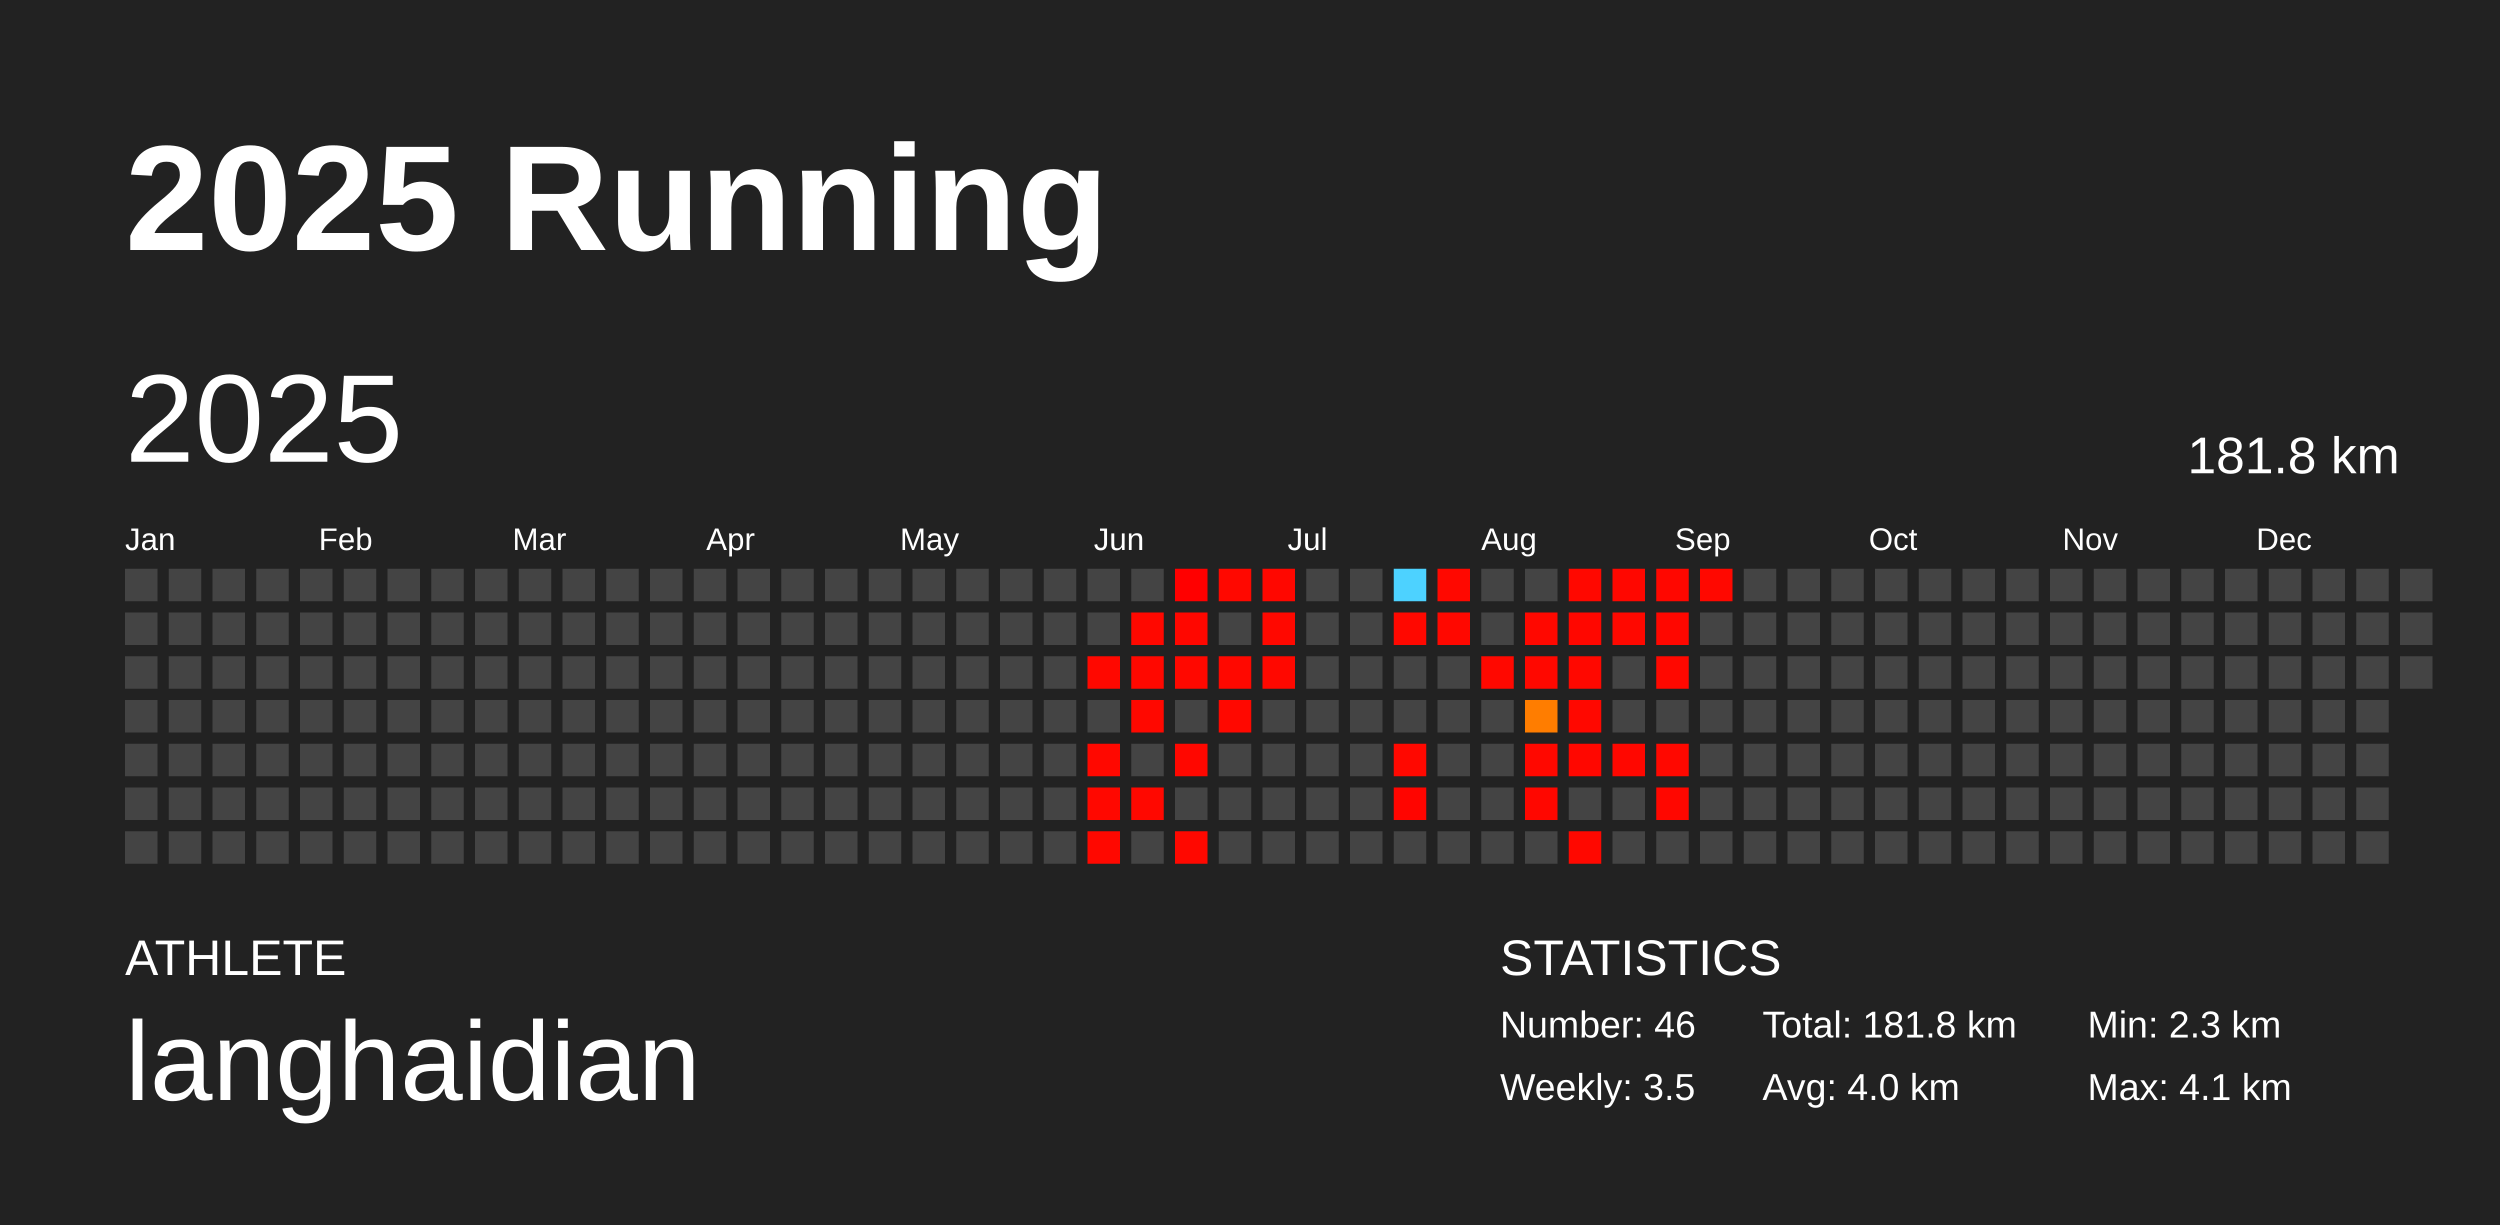
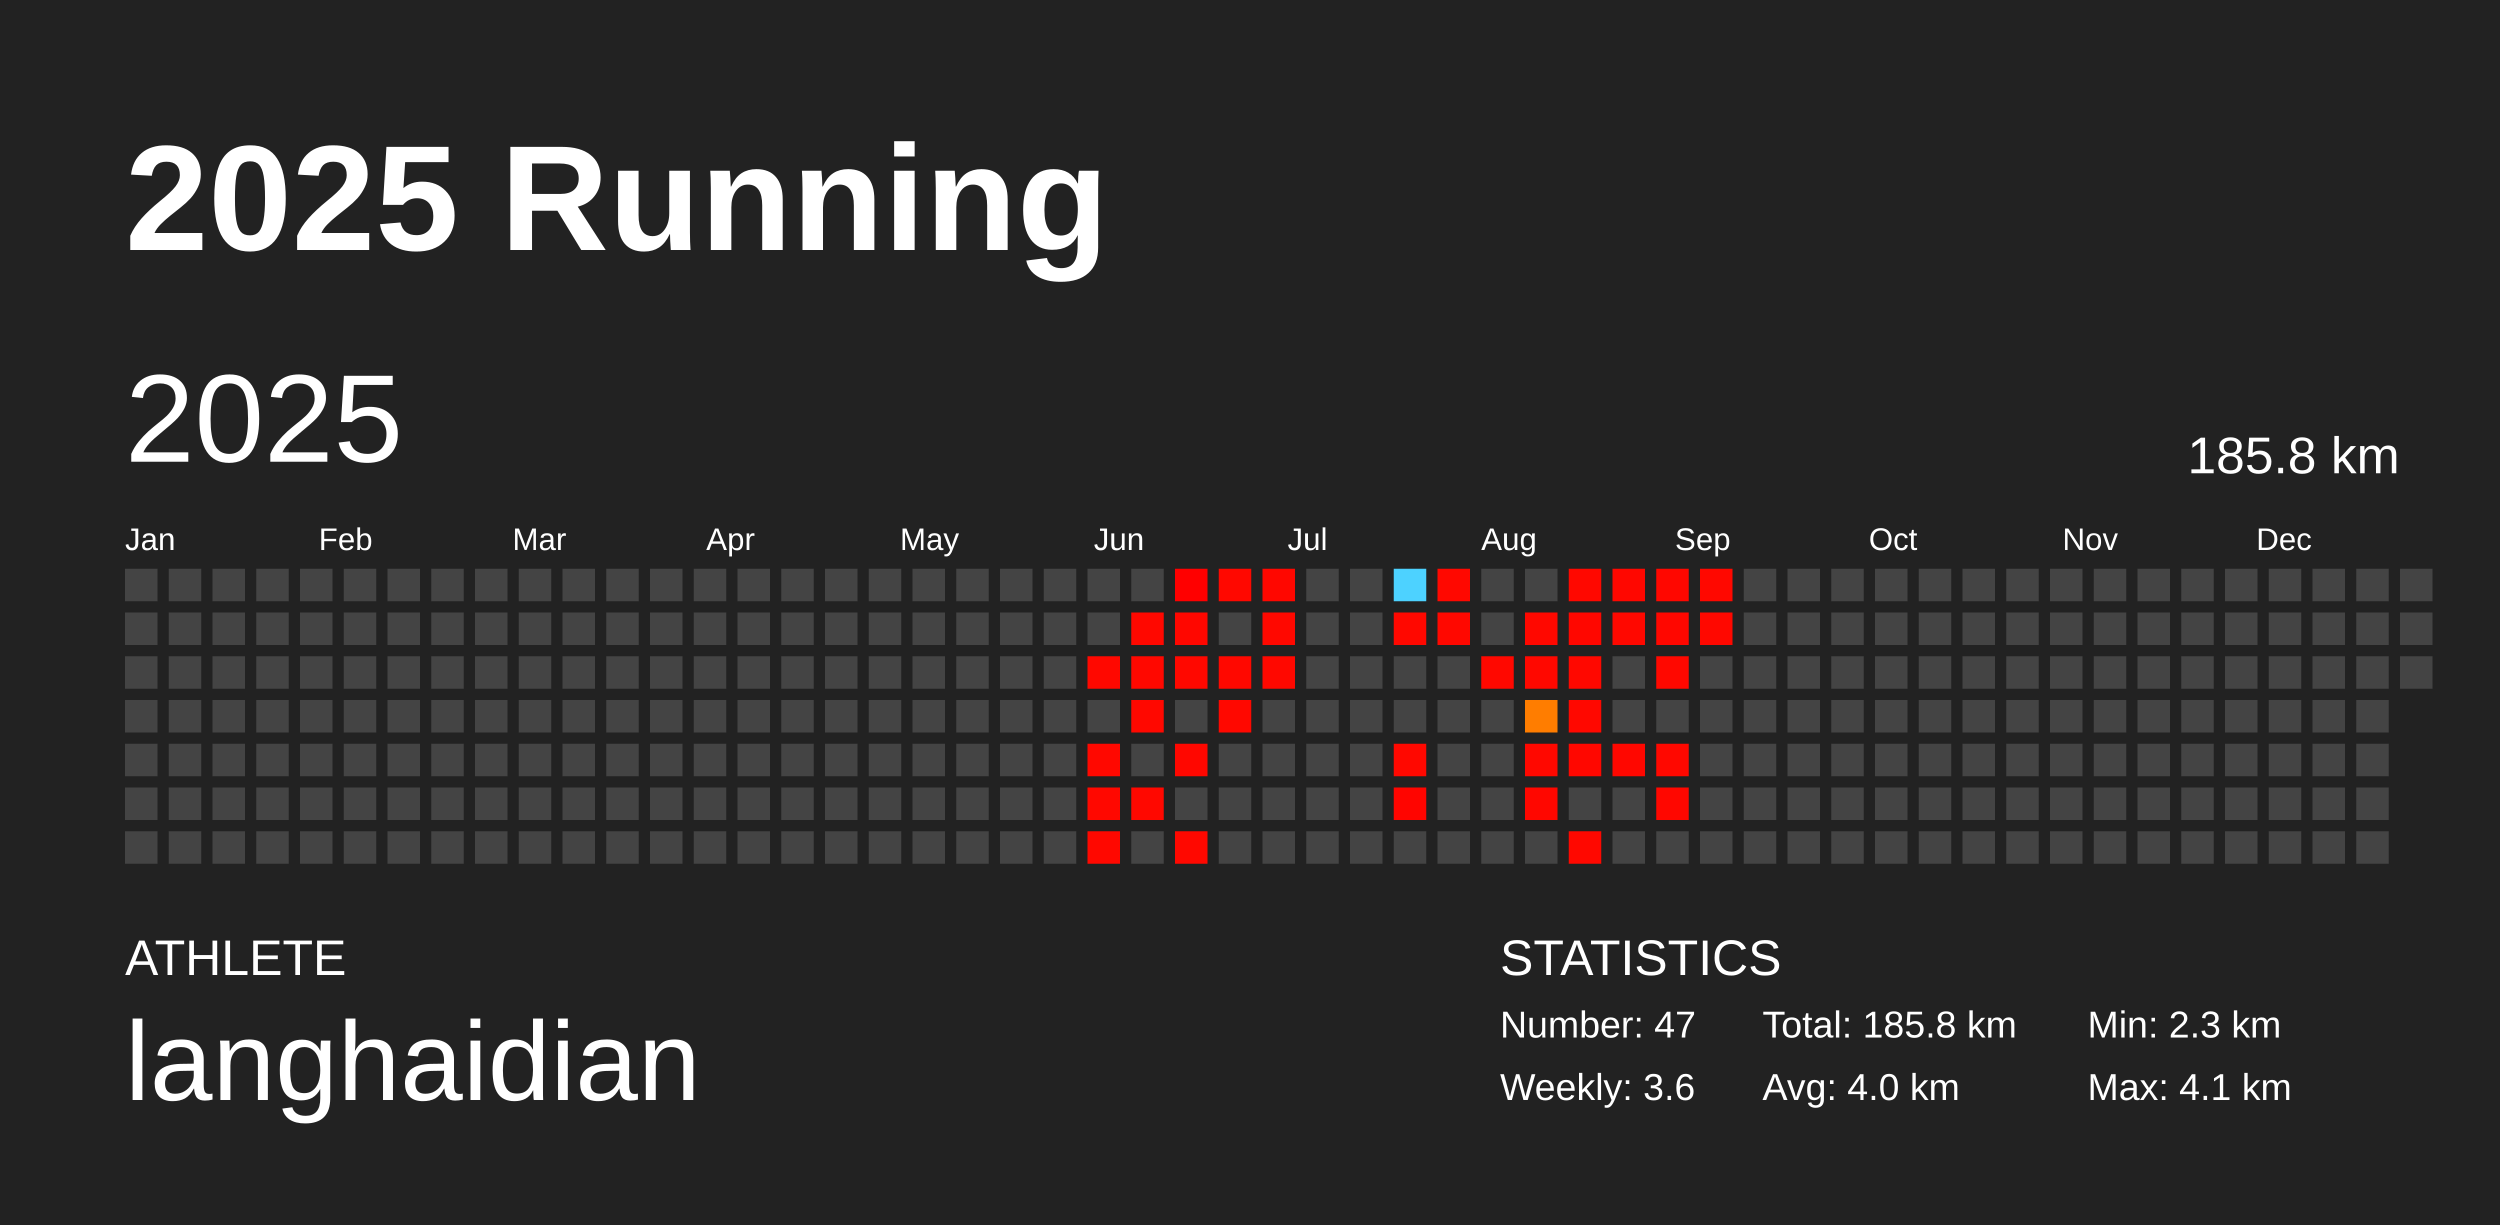
<svg xmlns="http://www.w3.org/2000/svg" baseProfile="full" height="98mm" version="1.1" viewBox="0,0,200,98" width="200mm">
  <defs />
  <rect fill="#222222" height="98" width="200" x="0" y="0" />
  <text fill="#FFFFFF" style="font-size:12px; font-family:Arial; font-weight:bold;" x="10" y="20">2025 Running</text>
  <text fill="#FFFFFF" style="font-size:4px; font-family:Arial" x="10" y="78">ATHLETE</text>
  <text fill="#FFFFFF" style="font-size:9px; font-family:Arial" x="10" y="88">langhaidian</text>
  <text fill="#FFFFFF" style="font-size:4px; font-family:Arial" x="120" y="78">STATISTICS</text>
-   <text fill="#FFFFFF" style="font-size:3px; font-family:Arial" x="120" y="83">Number: 46</text>
-   <text fill="#FFFFFF" style="font-size:3px; font-family:Arial" x="120" y="88">Weekly: 3.5</text>
-   <text fill="#FFFFFF" style="font-size:3px; font-family:Arial" x="141" y="83">Total: 181.8 km</text>
+   <text fill="#FFFFFF" style="font-size:3px; font-family:Arial" x="120" y="83">Number: 47</text>
+   <text fill="#FFFFFF" style="font-size:3px; font-family:Arial" x="120" y="88">Weekly: 3.6</text>
+   <text fill="#FFFFFF" style="font-size:3px; font-family:Arial" x="141" y="83">Total: 185.8 km</text>
  <text fill="#FFFFFF" style="font-size:3px; font-family:Arial" x="141" y="88">Avg: 4.0 km</text>
  <text fill="#FFFFFF" style="font-size:3px; font-family:Arial" x="167" y="83">Min: 2.3 km</text>
  <text fill="#FFFFFF" style="font-size:3px; font-family:Arial" x="167" y="88">Max: 4.1 km</text>
  <text dominant-baseline="hanging" fill="#FFFFFF" style="font-size:10.0px; font-family:Arial;" x="10" y="30">2025</text>
-   <text dominant-baseline="hanging" fill="#FFFFFF" style="font-size:4.125px; font-family:Arial;" x="175" y="35">181.8 km</text>
+   <text dominant-baseline="hanging" fill="#FFFFFF" style="font-size:4.125px; font-family:Arial;" x="175" y="35">185.8 km</text>
  <text fill="#FFFFFF" style="font-size:2.5px; font-family:Arial" x="10.0" y="44">Jan</text>
  <text fill="#FFFFFF" style="font-size:2.5px; font-family:Arial" x="25.5" y="44">Feb</text>
  <text fill="#FFFFFF" style="font-size:2.5px; font-family:Arial" x="41.0" y="44">Mar</text>
  <text fill="#FFFFFF" style="font-size:2.5px; font-family:Arial" x="56.5" y="44">Apr</text>
  <text fill="#FFFFFF" style="font-size:2.5px; font-family:Arial" x="72.0" y="44">May</text>
  <text fill="#FFFFFF" style="font-size:2.5px; font-family:Arial" x="87.5" y="44">Jun</text>
  <text fill="#FFFFFF" style="font-size:2.5px; font-family:Arial" x="103.0" y="44">Jul</text>
  <text fill="#FFFFFF" style="font-size:2.5px; font-family:Arial" x="118.5" y="44">Aug</text>
  <text fill="#FFFFFF" style="font-size:2.5px; font-family:Arial" x="134.0" y="44">Sep</text>
  <text fill="#FFFFFF" style="font-size:2.5px; font-family:Arial" x="149.5" y="44">Oct</text>
  <text fill="#FFFFFF" style="font-size:2.5px; font-family:Arial" x="165.0" y="44">Nov</text>
  <text fill="#FFFFFF" style="font-size:2.5px; font-family:Arial" x="180.5" y="44">Dec</text>
  <rect fill="#444444" height="2.6" width="2.6" x="10.0" y="45.5" />
  <rect fill="#444444" height="2.6" width="2.6" x="10.0" y="49.0" />
  <rect fill="#444444" height="2.6" width="2.6" x="10.0" y="52.5" />
  <rect fill="#444444" height="2.6" width="2.6" x="10.0" y="56.0" />
  <rect fill="#444444" height="2.6" width="2.6" x="10.0" y="59.5" />
  <rect fill="#444444" height="2.6" width="2.6" x="10.0" y="63.0" />
  <rect fill="#444444" height="2.6" width="2.6" x="10.0" y="66.5" />
  <rect fill="#444444" height="2.6" width="2.6" x="13.5" y="45.5" />
  <rect fill="#444444" height="2.6" width="2.6" x="13.5" y="49.0" />
  <rect fill="#444444" height="2.6" width="2.6" x="13.5" y="52.5" />
  <rect fill="#444444" height="2.6" width="2.6" x="13.5" y="56.0" />
  <rect fill="#444444" height="2.6" width="2.6" x="13.5" y="59.5" />
  <rect fill="#444444" height="2.6" width="2.6" x="13.5" y="63.0" />
  <rect fill="#444444" height="2.6" width="2.6" x="13.5" y="66.5" />
  <rect fill="#444444" height="2.6" width="2.6" x="17.0" y="45.5" />
  <rect fill="#444444" height="2.6" width="2.6" x="17.0" y="49.0" />
  <rect fill="#444444" height="2.6" width="2.6" x="17.0" y="52.5" />
  <rect fill="#444444" height="2.6" width="2.6" x="17.0" y="56.0" />
  <rect fill="#444444" height="2.6" width="2.6" x="17.0" y="59.5" />
  <rect fill="#444444" height="2.6" width="2.6" x="17.0" y="63.0" />
  <rect fill="#444444" height="2.6" width="2.6" x="17.0" y="66.5" />
  <rect fill="#444444" height="2.6" width="2.6" x="20.5" y="45.5" />
  <rect fill="#444444" height="2.6" width="2.6" x="20.5" y="49.0" />
  <rect fill="#444444" height="2.6" width="2.6" x="20.5" y="52.5" />
  <rect fill="#444444" height="2.6" width="2.6" x="20.5" y="56.0" />
  <rect fill="#444444" height="2.6" width="2.6" x="20.5" y="59.5" />
  <rect fill="#444444" height="2.6" width="2.6" x="20.5" y="63.0" />
  <rect fill="#444444" height="2.6" width="2.6" x="20.5" y="66.5" />
  <rect fill="#444444" height="2.6" width="2.6" x="24.0" y="45.5" />
  <rect fill="#444444" height="2.6" width="2.6" x="24.0" y="49.0" />
  <rect fill="#444444" height="2.6" width="2.6" x="24.0" y="52.5" />
  <rect fill="#444444" height="2.6" width="2.6" x="24.0" y="56.0" />
  <rect fill="#444444" height="2.6" width="2.6" x="24.0" y="59.5" />
  <rect fill="#444444" height="2.6" width="2.6" x="24.0" y="63.0" />
  <rect fill="#444444" height="2.6" width="2.6" x="24.0" y="66.5" />
  <rect fill="#444444" height="2.6" width="2.6" x="27.5" y="45.5" />
  <rect fill="#444444" height="2.6" width="2.6" x="27.5" y="49.0" />
  <rect fill="#444444" height="2.6" width="2.6" x="27.5" y="52.5" />
  <rect fill="#444444" height="2.6" width="2.6" x="27.5" y="56.0" />
  <rect fill="#444444" height="2.6" width="2.6" x="27.5" y="59.5" />
  <rect fill="#444444" height="2.6" width="2.6" x="27.5" y="63.0" />
  <rect fill="#444444" height="2.6" width="2.6" x="27.5" y="66.5" />
  <rect fill="#444444" height="2.6" width="2.6" x="31.0" y="45.5" />
  <rect fill="#444444" height="2.6" width="2.6" x="31.0" y="49.0" />
  <rect fill="#444444" height="2.6" width="2.6" x="31.0" y="52.5" />
  <rect fill="#444444" height="2.6" width="2.6" x="31.0" y="56.0" />
  <rect fill="#444444" height="2.6" width="2.6" x="31.0" y="59.5" />
  <rect fill="#444444" height="2.6" width="2.6" x="31.0" y="63.0" />
  <rect fill="#444444" height="2.6" width="2.6" x="31.0" y="66.5" />
  <rect fill="#444444" height="2.6" width="2.6" x="34.5" y="45.5" />
  <rect fill="#444444" height="2.6" width="2.6" x="34.5" y="49.0" />
  <rect fill="#444444" height="2.6" width="2.6" x="34.5" y="52.5" />
  <rect fill="#444444" height="2.6" width="2.6" x="34.5" y="56.0" />
  <rect fill="#444444" height="2.6" width="2.6" x="34.5" y="59.5" />
  <rect fill="#444444" height="2.6" width="2.6" x="34.5" y="63.0" />
  <rect fill="#444444" height="2.6" width="2.6" x="34.5" y="66.5" />
  <rect fill="#444444" height="2.6" width="2.6" x="38.0" y="45.5" />
  <rect fill="#444444" height="2.6" width="2.6" x="38.0" y="49.0" />
  <rect fill="#444444" height="2.6" width="2.6" x="38.0" y="52.5" />
  <rect fill="#444444" height="2.6" width="2.6" x="38.0" y="56.0" />
  <rect fill="#444444" height="2.6" width="2.6" x="38.0" y="59.5" />
  <rect fill="#444444" height="2.6" width="2.6" x="38.0" y="63.0" />
  <rect fill="#444444" height="2.6" width="2.6" x="38.0" y="66.5" />
  <rect fill="#444444" height="2.6" width="2.6" x="41.5" y="45.5" />
  <rect fill="#444444" height="2.6" width="2.6" x="41.5" y="49.0" />
  <rect fill="#444444" height="2.6" width="2.6" x="41.5" y="52.5" />
  <rect fill="#444444" height="2.6" width="2.6" x="41.5" y="56.0" />
  <rect fill="#444444" height="2.6" width="2.6" x="41.5" y="59.5" />
  <rect fill="#444444" height="2.6" width="2.6" x="41.5" y="63.0" />
  <rect fill="#444444" height="2.6" width="2.6" x="41.5" y="66.5" />
  <rect fill="#444444" height="2.6" width="2.6" x="45.0" y="45.5" />
  <rect fill="#444444" height="2.6" width="2.6" x="45.0" y="49.0" />
  <rect fill="#444444" height="2.6" width="2.6" x="45.0" y="52.5" />
  <rect fill="#444444" height="2.6" width="2.6" x="45.0" y="56.0" />
  <rect fill="#444444" height="2.6" width="2.6" x="45.0" y="59.5" />
  <rect fill="#444444" height="2.6" width="2.6" x="45.0" y="63.0" />
  <rect fill="#444444" height="2.6" width="2.6" x="45.0" y="66.5" />
  <rect fill="#444444" height="2.6" width="2.6" x="48.5" y="45.5" />
  <rect fill="#444444" height="2.6" width="2.6" x="48.5" y="49.0" />
  <rect fill="#444444" height="2.6" width="2.6" x="48.5" y="52.5" />
  <rect fill="#444444" height="2.6" width="2.6" x="48.5" y="56.0" />
  <rect fill="#444444" height="2.6" width="2.6" x="48.5" y="59.5" />
  <rect fill="#444444" height="2.6" width="2.6" x="48.5" y="63.0" />
  <rect fill="#444444" height="2.6" width="2.6" x="48.5" y="66.5" />
  <rect fill="#444444" height="2.6" width="2.6" x="52.0" y="45.5" />
  <rect fill="#444444" height="2.6" width="2.6" x="52.0" y="49.0" />
  <rect fill="#444444" height="2.6" width="2.6" x="52.0" y="52.5" />
  <rect fill="#444444" height="2.6" width="2.6" x="52.0" y="56.0" />
  <rect fill="#444444" height="2.6" width="2.6" x="52.0" y="59.5" />
  <rect fill="#444444" height="2.6" width="2.6" x="52.0" y="63.0" />
  <rect fill="#444444" height="2.6" width="2.6" x="52.0" y="66.5" />
  <rect fill="#444444" height="2.6" width="2.6" x="55.5" y="45.5" />
  <rect fill="#444444" height="2.6" width="2.6" x="55.5" y="49.0" />
  <rect fill="#444444" height="2.6" width="2.6" x="55.5" y="52.5" />
  <rect fill="#444444" height="2.6" width="2.6" x="55.5" y="56.0" />
  <rect fill="#444444" height="2.6" width="2.6" x="55.5" y="59.5" />
  <rect fill="#444444" height="2.6" width="2.6" x="55.5" y="63.0" />
  <rect fill="#444444" height="2.6" width="2.6" x="55.5" y="66.5" />
  <rect fill="#444444" height="2.6" width="2.6" x="59.0" y="45.5" />
  <rect fill="#444444" height="2.6" width="2.6" x="59.0" y="49.0" />
  <rect fill="#444444" height="2.6" width="2.6" x="59.0" y="52.5" />
  <rect fill="#444444" height="2.6" width="2.6" x="59.0" y="56.0" />
  <rect fill="#444444" height="2.6" width="2.6" x="59.0" y="59.5" />
  <rect fill="#444444" height="2.6" width="2.6" x="59.0" y="63.0" />
  <rect fill="#444444" height="2.6" width="2.6" x="59.0" y="66.5" />
  <rect fill="#444444" height="2.6" width="2.6" x="62.5" y="45.5" />
  <rect fill="#444444" height="2.6" width="2.6" x="62.5" y="49.0" />
  <rect fill="#444444" height="2.6" width="2.6" x="62.5" y="52.5" />
  <rect fill="#444444" height="2.6" width="2.6" x="62.5" y="56.0" />
  <rect fill="#444444" height="2.6" width="2.6" x="62.5" y="59.5" />
  <rect fill="#444444" height="2.6" width="2.6" x="62.5" y="63.0" />
  <rect fill="#444444" height="2.6" width="2.6" x="62.5" y="66.5" />
  <rect fill="#444444" height="2.6" width="2.6" x="66.0" y="45.5" />
  <rect fill="#444444" height="2.6" width="2.6" x="66.0" y="49.0" />
  <rect fill="#444444" height="2.6" width="2.6" x="66.0" y="52.5" />
  <rect fill="#444444" height="2.6" width="2.6" x="66.0" y="56.0" />
  <rect fill="#444444" height="2.6" width="2.6" x="66.0" y="59.5" />
  <rect fill="#444444" height="2.6" width="2.6" x="66.0" y="63.0" />
  <rect fill="#444444" height="2.6" width="2.6" x="66.0" y="66.5" />
  <rect fill="#444444" height="2.6" width="2.6" x="69.5" y="45.5" />
  <rect fill="#444444" height="2.6" width="2.6" x="69.5" y="49.0" />
  <rect fill="#444444" height="2.6" width="2.6" x="69.5" y="52.5" />
  <rect fill="#444444" height="2.6" width="2.6" x="69.5" y="56.0" />
  <rect fill="#444444" height="2.6" width="2.6" x="69.5" y="59.5" />
  <rect fill="#444444" height="2.6" width="2.6" x="69.5" y="63.0" />
  <rect fill="#444444" height="2.6" width="2.6" x="69.5" y="66.5" />
  <rect fill="#444444" height="2.6" width="2.6" x="73.0" y="45.5" />
  <rect fill="#444444" height="2.6" width="2.6" x="73.0" y="49.0" />
  <rect fill="#444444" height="2.6" width="2.6" x="73.0" y="52.5" />
  <rect fill="#444444" height="2.6" width="2.6" x="73.0" y="56.0" />
  <rect fill="#444444" height="2.6" width="2.6" x="73.0" y="59.5" />
  <rect fill="#444444" height="2.6" width="2.6" x="73.0" y="63.0" />
  <rect fill="#444444" height="2.6" width="2.6" x="73.0" y="66.5" />
  <rect fill="#444444" height="2.6" width="2.6" x="76.5" y="45.5" />
  <rect fill="#444444" height="2.6" width="2.6" x="76.5" y="49.0" />
  <rect fill="#444444" height="2.6" width="2.6" x="76.5" y="52.5" />
  <rect fill="#444444" height="2.6" width="2.6" x="76.5" y="56.0" />
  <rect fill="#444444" height="2.6" width="2.6" x="76.5" y="59.5" />
  <rect fill="#444444" height="2.6" width="2.6" x="76.5" y="63.0" />
  <rect fill="#444444" height="2.6" width="2.6" x="76.5" y="66.5" />
  <rect fill="#444444" height="2.6" width="2.6" x="80.0" y="45.5" />
  <rect fill="#444444" height="2.6" width="2.6" x="80.0" y="49.0" />
  <rect fill="#444444" height="2.6" width="2.6" x="80.0" y="52.5" />
  <rect fill="#444444" height="2.6" width="2.6" x="80.0" y="56.0" />
  <rect fill="#444444" height="2.6" width="2.6" x="80.0" y="59.5" />
  <rect fill="#444444" height="2.6" width="2.6" x="80.0" y="63.0" />
  <rect fill="#444444" height="2.6" width="2.6" x="80.0" y="66.5" />
  <rect fill="#444444" height="2.6" width="2.6" x="83.5" y="45.5" />
  <rect fill="#444444" height="2.6" width="2.6" x="83.5" y="49.0" />
  <rect fill="#444444" height="2.6" width="2.6" x="83.5" y="52.5" />
  <rect fill="#444444" height="2.6" width="2.6" x="83.5" y="56.0" />
  <rect fill="#444444" height="2.6" width="2.6" x="83.5" y="59.5" />
  <rect fill="#444444" height="2.6" width="2.6" x="83.5" y="63.0" />
  <rect fill="#444444" height="2.6" width="2.6" x="83.5" y="66.5" />
  <rect fill="#444444" height="2.6" width="2.6" x="87.0" y="45.5" />
  <rect fill="#444444" height="2.6" width="2.6" x="87.0" y="49.0" />
  <rect fill="#ff0800" height="2.6" width="2.6" x="87.0" y="52.5" />
  <rect fill="#444444" height="2.6" width="2.6" x="87.0" y="56.0" />
  <rect fill="#ff0800" height="2.6" width="2.6" x="87.0" y="59.5" />
  <rect fill="#ff0800" height="2.6" width="2.6" x="87.0" y="63.0" />
  <rect fill="#ff0800" height="2.6" width="2.6" x="87.0" y="66.5" />
  <rect fill="#444444" height="2.6" width="2.6" x="90.5" y="45.5" />
  <rect fill="#ff0800" height="2.6" width="2.6" x="90.5" y="49.0" />
  <rect fill="#ff0800" height="2.6" width="2.6" x="90.5" y="52.5" />
  <rect fill="#ff0800" height="2.6" width="2.6" x="90.5" y="56.0" />
  <rect fill="#444444" height="2.6" width="2.6" x="90.5" y="59.5" />
  <rect fill="#ff0800" height="2.6" width="2.6" x="90.5" y="63.0" />
  <rect fill="#444444" height="2.6" width="2.6" x="90.5" y="66.5" />
  <rect fill="#ff0000" height="2.6" width="2.6" x="94.0" y="45.5" />
  <rect fill="#ff0700" height="2.6" width="2.6" x="94.0" y="49.0" />
  <rect fill="#ff0800" height="2.6" width="2.6" x="94.0" y="52.5" />
  <rect fill="#444444" height="2.6" width="2.6" x="94.0" y="56.0" />
  <rect fill="#ff0700" height="2.6" width="2.6" x="94.0" y="59.5" />
  <rect fill="#444444" height="2.6" width="2.6" x="94.0" y="63.0" />
  <rect fill="#ff0800" height="2.6" width="2.6" x="94.0" y="66.5" />
  <rect fill="#ff0800" height="2.6" width="2.6" x="97.5" y="45.5" />
  <rect fill="#444444" height="2.6" width="2.6" x="97.5" y="49.0" />
  <rect fill="#ff0800" height="2.6" width="2.6" x="97.5" y="52.5" />
  <rect fill="#ff0800" height="2.6" width="2.6" x="97.5" y="56.0" />
  <rect fill="#444444" height="2.6" width="2.6" x="97.5" y="59.5" />
  <rect fill="#444444" height="2.6" width="2.6" x="97.5" y="63.0" />
  <rect fill="#444444" height="2.6" width="2.6" x="97.5" y="66.5" />
  <rect fill="#ff0700" height="2.6" width="2.6" x="101.0" y="45.5" />
  <rect fill="#ff0800" height="2.6" width="2.6" x="101.0" y="49.0" />
  <rect fill="#ff0800" height="2.6" width="2.6" x="101.0" y="52.5" />
  <rect fill="#444444" height="2.6" width="2.6" x="101.0" y="56.0" />
  <rect fill="#444444" height="2.6" width="2.6" x="101.0" y="59.5" />
  <rect fill="#444444" height="2.6" width="2.6" x="101.0" y="63.0" />
  <rect fill="#444444" height="2.6" width="2.6" x="101.0" y="66.5" />
  <rect fill="#444444" height="2.6" width="2.6" x="104.5" y="45.5" />
  <rect fill="#444444" height="2.6" width="2.6" x="104.5" y="49.0" />
  <rect fill="#444444" height="2.6" width="2.6" x="104.5" y="52.5" />
  <rect fill="#444444" height="2.6" width="2.6" x="104.5" y="56.0" />
  <rect fill="#444444" height="2.6" width="2.6" x="104.5" y="59.5" />
  <rect fill="#444444" height="2.6" width="2.6" x="104.5" y="63.0" />
  <rect fill="#444444" height="2.6" width="2.6" x="104.5" y="66.5" />
  <rect fill="#444444" height="2.6" width="2.6" x="108.0" y="45.5" />
  <rect fill="#444444" height="2.6" width="2.6" x="108.0" y="49.0" />
  <rect fill="#444444" height="2.6" width="2.6" x="108.0" y="52.5" />
  <rect fill="#444444" height="2.6" width="2.6" x="108.0" y="56.0" />
  <rect fill="#444444" height="2.6" width="2.6" x="108.0" y="59.5" />
  <rect fill="#444444" height="2.6" width="2.6" x="108.0" y="63.0" />
  <rect fill="#444444" height="2.6" width="2.6" x="108.0" y="66.5" />
  <rect fill="#4dd2ff" height="2.6" width="2.6" x="111.5" y="45.5" />
  <rect fill="#ff0800" height="2.6" width="2.6" x="111.5" y="49.0" />
  <rect fill="#444444" height="2.6" width="2.6" x="111.5" y="52.5" />
  <rect fill="#444444" height="2.6" width="2.6" x="111.5" y="56.0" />
  <rect fill="#ff0800" height="2.6" width="2.6" x="111.5" y="59.5" />
  <rect fill="#ff0500" height="2.6" width="2.6" x="111.5" y="63.0" />
  <rect fill="#444444" height="2.6" width="2.6" x="111.5" y="66.5" />
  <rect fill="#ff0800" height="2.6" width="2.6" x="115.0" y="45.5" />
  <rect fill="#ff0800" height="2.6" width="2.6" x="115.0" y="49.0" />
  <rect fill="#444444" height="2.6" width="2.6" x="115.0" y="52.5" />
  <rect fill="#444444" height="2.6" width="2.6" x="115.0" y="56.0" />
  <rect fill="#444444" height="2.6" width="2.6" x="115.0" y="59.5" />
  <rect fill="#444444" height="2.6" width="2.6" x="115.0" y="63.0" />
  <rect fill="#444444" height="2.6" width="2.6" x="115.0" y="66.5" />
  <rect fill="#444444" height="2.6" width="2.6" x="118.5" y="45.5" />
  <rect fill="#444444" height="2.6" width="2.6" x="118.5" y="49.0" />
  <rect fill="#ff0800" height="2.6" width="2.6" x="118.5" y="52.5" />
  <rect fill="#444444" height="2.6" width="2.6" x="118.5" y="56.0" />
  <rect fill="#444444" height="2.6" width="2.6" x="118.5" y="59.5" />
  <rect fill="#444444" height="2.6" width="2.6" x="118.5" y="63.0" />
  <rect fill="#444444" height="2.6" width="2.6" x="118.5" y="66.5" />
  <rect fill="#444444" height="2.6" width="2.6" x="122.0" y="45.5" />
  <rect fill="#ff0800" height="2.6" width="2.6" x="122.0" y="49.0" />
  <rect fill="#ff0800" height="2.6" width="2.6" x="122.0" y="52.5" />
  <rect fill="#ff7d00" height="2.6" width="2.6" x="122.0" y="56.0" />
  <rect fill="#ff0800" height="2.6" width="2.6" x="122.0" y="59.5" />
  <rect fill="#ff0700" height="2.6" width="2.6" x="122.0" y="63.0" />
  <rect fill="#444444" height="2.6" width="2.6" x="122.0" y="66.5" />
  <rect fill="#ff0800" height="2.6" width="2.6" x="125.5" y="45.5" />
  <rect fill="#ff0700" height="2.6" width="2.6" x="125.5" y="49.0" />
  <rect fill="#ff0800" height="2.6" width="2.6" x="125.5" y="52.5" />
  <rect fill="#ff0800" height="2.6" width="2.6" x="125.5" y="56.0" />
  <rect fill="#ff0700" height="2.6" width="2.6" x="125.5" y="59.5" />
  <rect fill="#444444" height="2.6" width="2.6" x="125.5" y="63.0" />
  <rect fill="#ff0800" height="2.6" width="2.6" x="125.5" y="66.5" />
  <rect fill="#ff0700" height="2.6" width="2.6" x="129.0" y="45.5" />
  <rect fill="#ff0800" height="2.6" width="2.6" x="129.0" y="49.0" />
  <rect fill="#444444" height="2.6" width="2.6" x="129.0" y="52.5" />
  <rect fill="#444444" height="2.6" width="2.6" x="129.0" y="56.0" />
  <rect fill="#ff0700" height="2.6" width="2.6" x="129.0" y="59.5" />
  <rect fill="#444444" height="2.6" width="2.6" x="129.0" y="63.0" />
  <rect fill="#444444" height="2.6" width="2.6" x="129.0" y="66.5" />
  <rect fill="#ff0700" height="2.6" width="2.6" x="132.5" y="45.5" />
  <rect fill="#ff0700" height="2.6" width="2.6" x="132.5" y="49.0" />
  <rect fill="#ff0800" height="2.6" width="2.6" x="132.5" y="52.5" />
  <rect fill="#444444" height="2.6" width="2.6" x="132.5" y="56.0" />
  <rect fill="#ff0800" height="2.6" width="2.6" x="132.5" y="59.5" />
  <rect fill="#ff0700" height="2.6" width="2.6" x="132.5" y="63.0" />
  <rect fill="#444444" height="2.6" width="2.6" x="132.5" y="66.5" />
  <rect fill="#ff0800" height="2.6" width="2.6" x="136.0" y="45.5" />
-   <rect fill="#444444" height="2.6" width="2.6" x="136.0" y="49.0" />
+   <rect fill="#ff0800" height="2.6" width="2.6" x="136.0" y="49.0" />
  <rect fill="#444444" height="2.6" width="2.6" x="136.0" y="52.5" />
  <rect fill="#444444" height="2.6" width="2.6" x="136.0" y="56.0" />
  <rect fill="#444444" height="2.6" width="2.6" x="136.0" y="59.5" />
  <rect fill="#444444" height="2.6" width="2.6" x="136.0" y="63.0" />
  <rect fill="#444444" height="2.6" width="2.6" x="136.0" y="66.5" />
  <rect fill="#444444" height="2.6" width="2.6" x="139.5" y="45.5" />
  <rect fill="#444444" height="2.6" width="2.6" x="139.5" y="49.0" />
  <rect fill="#444444" height="2.6" width="2.6" x="139.5" y="52.5" />
  <rect fill="#444444" height="2.6" width="2.6" x="139.5" y="56.0" />
  <rect fill="#444444" height="2.6" width="2.6" x="139.5" y="59.5" />
  <rect fill="#444444" height="2.6" width="2.6" x="139.5" y="63.0" />
  <rect fill="#444444" height="2.6" width="2.6" x="139.5" y="66.5" />
  <rect fill="#444444" height="2.6" width="2.6" x="143.0" y="45.5" />
  <rect fill="#444444" height="2.6" width="2.6" x="143.0" y="49.0" />
  <rect fill="#444444" height="2.6" width="2.6" x="143.0" y="52.5" />
  <rect fill="#444444" height="2.6" width="2.6" x="143.0" y="56.0" />
  <rect fill="#444444" height="2.6" width="2.6" x="143.0" y="59.5" />
  <rect fill="#444444" height="2.6" width="2.6" x="143.0" y="63.0" />
  <rect fill="#444444" height="2.6" width="2.6" x="143.0" y="66.5" />
  <rect fill="#444444" height="2.6" width="2.6" x="146.5" y="45.5" />
  <rect fill="#444444" height="2.6" width="2.6" x="146.5" y="49.0" />
  <rect fill="#444444" height="2.6" width="2.6" x="146.5" y="52.5" />
  <rect fill="#444444" height="2.6" width="2.6" x="146.5" y="56.0" />
  <rect fill="#444444" height="2.6" width="2.6" x="146.5" y="59.5" />
  <rect fill="#444444" height="2.6" width="2.6" x="146.5" y="63.0" />
  <rect fill="#444444" height="2.6" width="2.6" x="146.5" y="66.5" />
  <rect fill="#444444" height="2.6" width="2.6" x="150.0" y="45.5" />
  <rect fill="#444444" height="2.6" width="2.6" x="150.0" y="49.0" />
  <rect fill="#444444" height="2.6" width="2.6" x="150.0" y="52.5" />
  <rect fill="#444444" height="2.6" width="2.6" x="150.0" y="56.0" />
  <rect fill="#444444" height="2.6" width="2.6" x="150.0" y="59.5" />
  <rect fill="#444444" height="2.6" width="2.6" x="150.0" y="63.0" />
  <rect fill="#444444" height="2.6" width="2.6" x="150.0" y="66.5" />
  <rect fill="#444444" height="2.6" width="2.6" x="153.5" y="45.5" />
  <rect fill="#444444" height="2.6" width="2.6" x="153.5" y="49.0" />
  <rect fill="#444444" height="2.6" width="2.6" x="153.5" y="52.5" />
  <rect fill="#444444" height="2.6" width="2.6" x="153.5" y="56.0" />
  <rect fill="#444444" height="2.6" width="2.6" x="153.5" y="59.5" />
  <rect fill="#444444" height="2.6" width="2.6" x="153.5" y="63.0" />
  <rect fill="#444444" height="2.6" width="2.6" x="153.5" y="66.5" />
  <rect fill="#444444" height="2.6" width="2.6" x="157.0" y="45.5" />
  <rect fill="#444444" height="2.6" width="2.6" x="157.0" y="49.0" />
  <rect fill="#444444" height="2.6" width="2.6" x="157.0" y="52.5" />
  <rect fill="#444444" height="2.6" width="2.6" x="157.0" y="56.0" />
  <rect fill="#444444" height="2.6" width="2.6" x="157.0" y="59.5" />
  <rect fill="#444444" height="2.6" width="2.6" x="157.0" y="63.0" />
  <rect fill="#444444" height="2.6" width="2.6" x="157.0" y="66.5" />
  <rect fill="#444444" height="2.6" width="2.6" x="160.5" y="45.5" />
  <rect fill="#444444" height="2.6" width="2.6" x="160.5" y="49.0" />
  <rect fill="#444444" height="2.6" width="2.6" x="160.5" y="52.5" />
  <rect fill="#444444" height="2.6" width="2.6" x="160.5" y="56.0" />
  <rect fill="#444444" height="2.6" width="2.6" x="160.5" y="59.5" />
  <rect fill="#444444" height="2.6" width="2.6" x="160.5" y="63.0" />
  <rect fill="#444444" height="2.6" width="2.6" x="160.5" y="66.5" />
  <rect fill="#444444" height="2.6" width="2.6" x="164.0" y="45.5" />
  <rect fill="#444444" height="2.6" width="2.6" x="164.0" y="49.0" />
  <rect fill="#444444" height="2.6" width="2.6" x="164.0" y="52.5" />
  <rect fill="#444444" height="2.6" width="2.6" x="164.0" y="56.0" />
  <rect fill="#444444" height="2.6" width="2.6" x="164.0" y="59.5" />
  <rect fill="#444444" height="2.6" width="2.6" x="164.0" y="63.0" />
  <rect fill="#444444" height="2.6" width="2.6" x="164.0" y="66.5" />
  <rect fill="#444444" height="2.6" width="2.6" x="167.5" y="45.5" />
  <rect fill="#444444" height="2.6" width="2.6" x="167.5" y="49.0" />
  <rect fill="#444444" height="2.6" width="2.6" x="167.5" y="52.5" />
  <rect fill="#444444" height="2.6" width="2.6" x="167.5" y="56.0" />
  <rect fill="#444444" height="2.6" width="2.6" x="167.5" y="59.5" />
  <rect fill="#444444" height="2.6" width="2.6" x="167.5" y="63.0" />
  <rect fill="#444444" height="2.6" width="2.6" x="167.5" y="66.5" />
  <rect fill="#444444" height="2.6" width="2.6" x="171.0" y="45.5" />
  <rect fill="#444444" height="2.6" width="2.6" x="171.0" y="49.0" />
  <rect fill="#444444" height="2.6" width="2.6" x="171.0" y="52.5" />
  <rect fill="#444444" height="2.6" width="2.6" x="171.0" y="56.0" />
  <rect fill="#444444" height="2.6" width="2.6" x="171.0" y="59.5" />
  <rect fill="#444444" height="2.6" width="2.6" x="171.0" y="63.0" />
  <rect fill="#444444" height="2.6" width="2.6" x="171.0" y="66.5" />
  <rect fill="#444444" height="2.6" width="2.6" x="174.5" y="45.5" />
  <rect fill="#444444" height="2.6" width="2.6" x="174.5" y="49.0" />
  <rect fill="#444444" height="2.6" width="2.6" x="174.5" y="52.5" />
  <rect fill="#444444" height="2.6" width="2.6" x="174.5" y="56.0" />
  <rect fill="#444444" height="2.6" width="2.6" x="174.5" y="59.5" />
  <rect fill="#444444" height="2.6" width="2.6" x="174.5" y="63.0" />
  <rect fill="#444444" height="2.6" width="2.6" x="174.5" y="66.5" />
  <rect fill="#444444" height="2.6" width="2.6" x="178.0" y="45.5" />
  <rect fill="#444444" height="2.6" width="2.6" x="178.0" y="49.0" />
  <rect fill="#444444" height="2.6" width="2.6" x="178.0" y="52.5" />
  <rect fill="#444444" height="2.6" width="2.6" x="178.0" y="56.0" />
  <rect fill="#444444" height="2.6" width="2.6" x="178.0" y="59.5" />
  <rect fill="#444444" height="2.6" width="2.6" x="178.0" y="63.0" />
  <rect fill="#444444" height="2.6" width="2.6" x="178.0" y="66.5" />
  <rect fill="#444444" height="2.6" width="2.6" x="181.5" y="45.5" />
  <rect fill="#444444" height="2.6" width="2.6" x="181.5" y="49.0" />
  <rect fill="#444444" height="2.6" width="2.6" x="181.5" y="52.5" />
  <rect fill="#444444" height="2.6" width="2.6" x="181.5" y="56.0" />
  <rect fill="#444444" height="2.6" width="2.6" x="181.5" y="59.5" />
  <rect fill="#444444" height="2.6" width="2.6" x="181.5" y="63.0" />
  <rect fill="#444444" height="2.6" width="2.6" x="181.5" y="66.5" />
  <rect fill="#444444" height="2.6" width="2.6" x="185.0" y="45.5" />
  <rect fill="#444444" height="2.6" width="2.6" x="185.0" y="49.0" />
  <rect fill="#444444" height="2.6" width="2.6" x="185.0" y="52.5" />
  <rect fill="#444444" height="2.6" width="2.6" x="185.0" y="56.0" />
  <rect fill="#444444" height="2.6" width="2.6" x="185.0" y="59.5" />
  <rect fill="#444444" height="2.6" width="2.6" x="185.0" y="63.0" />
  <rect fill="#444444" height="2.6" width="2.6" x="185.0" y="66.5" />
  <rect fill="#444444" height="2.6" width="2.6" x="188.5" y="45.5" />
  <rect fill="#444444" height="2.6" width="2.6" x="188.5" y="49.0" />
  <rect fill="#444444" height="2.6" width="2.6" x="188.5" y="52.5" />
  <rect fill="#444444" height="2.6" width="2.6" x="188.5" y="56.0" />
  <rect fill="#444444" height="2.6" width="2.6" x="188.5" y="59.5" />
  <rect fill="#444444" height="2.6" width="2.6" x="188.5" y="63.0" />
  <rect fill="#444444" height="2.6" width="2.6" x="188.5" y="66.5" />
  <rect fill="#444444" height="2.6" width="2.6" x="192.0" y="45.5" />
  <rect fill="#444444" height="2.6" width="2.6" x="192.0" y="49.0" />
  <rect fill="#444444" height="2.6" width="2.6" x="192.0" y="52.5" />
</svg>
